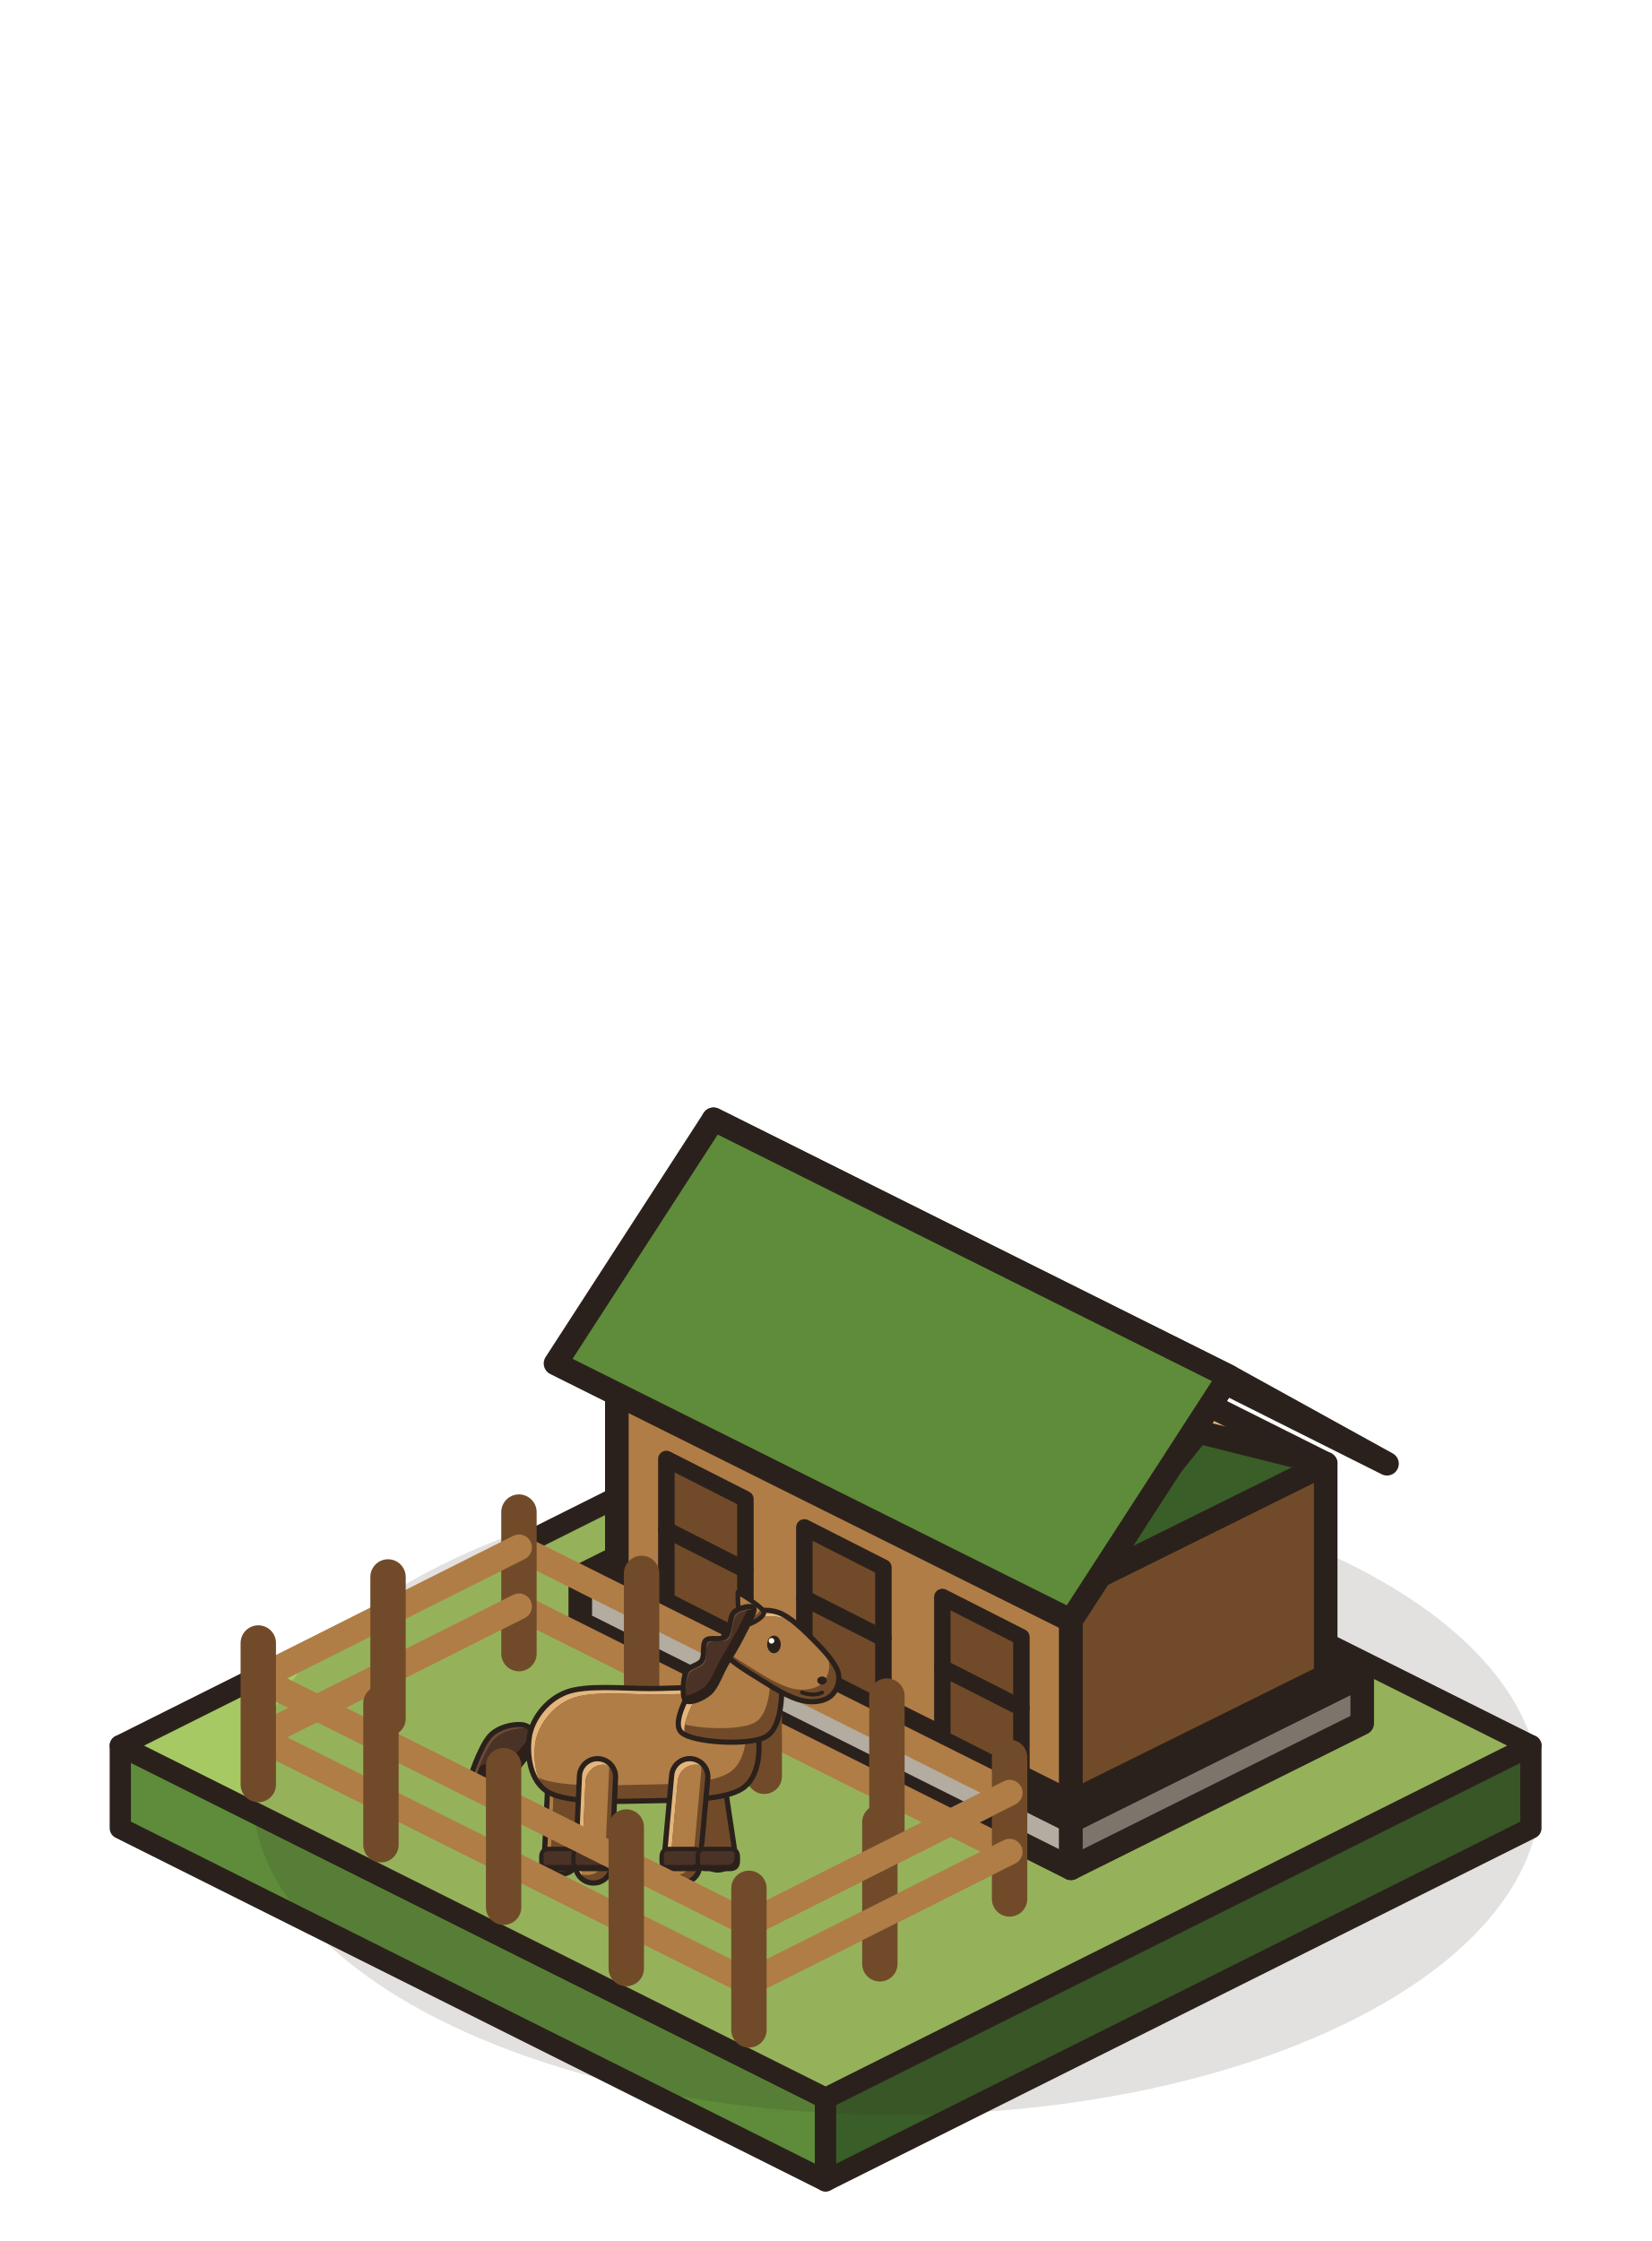
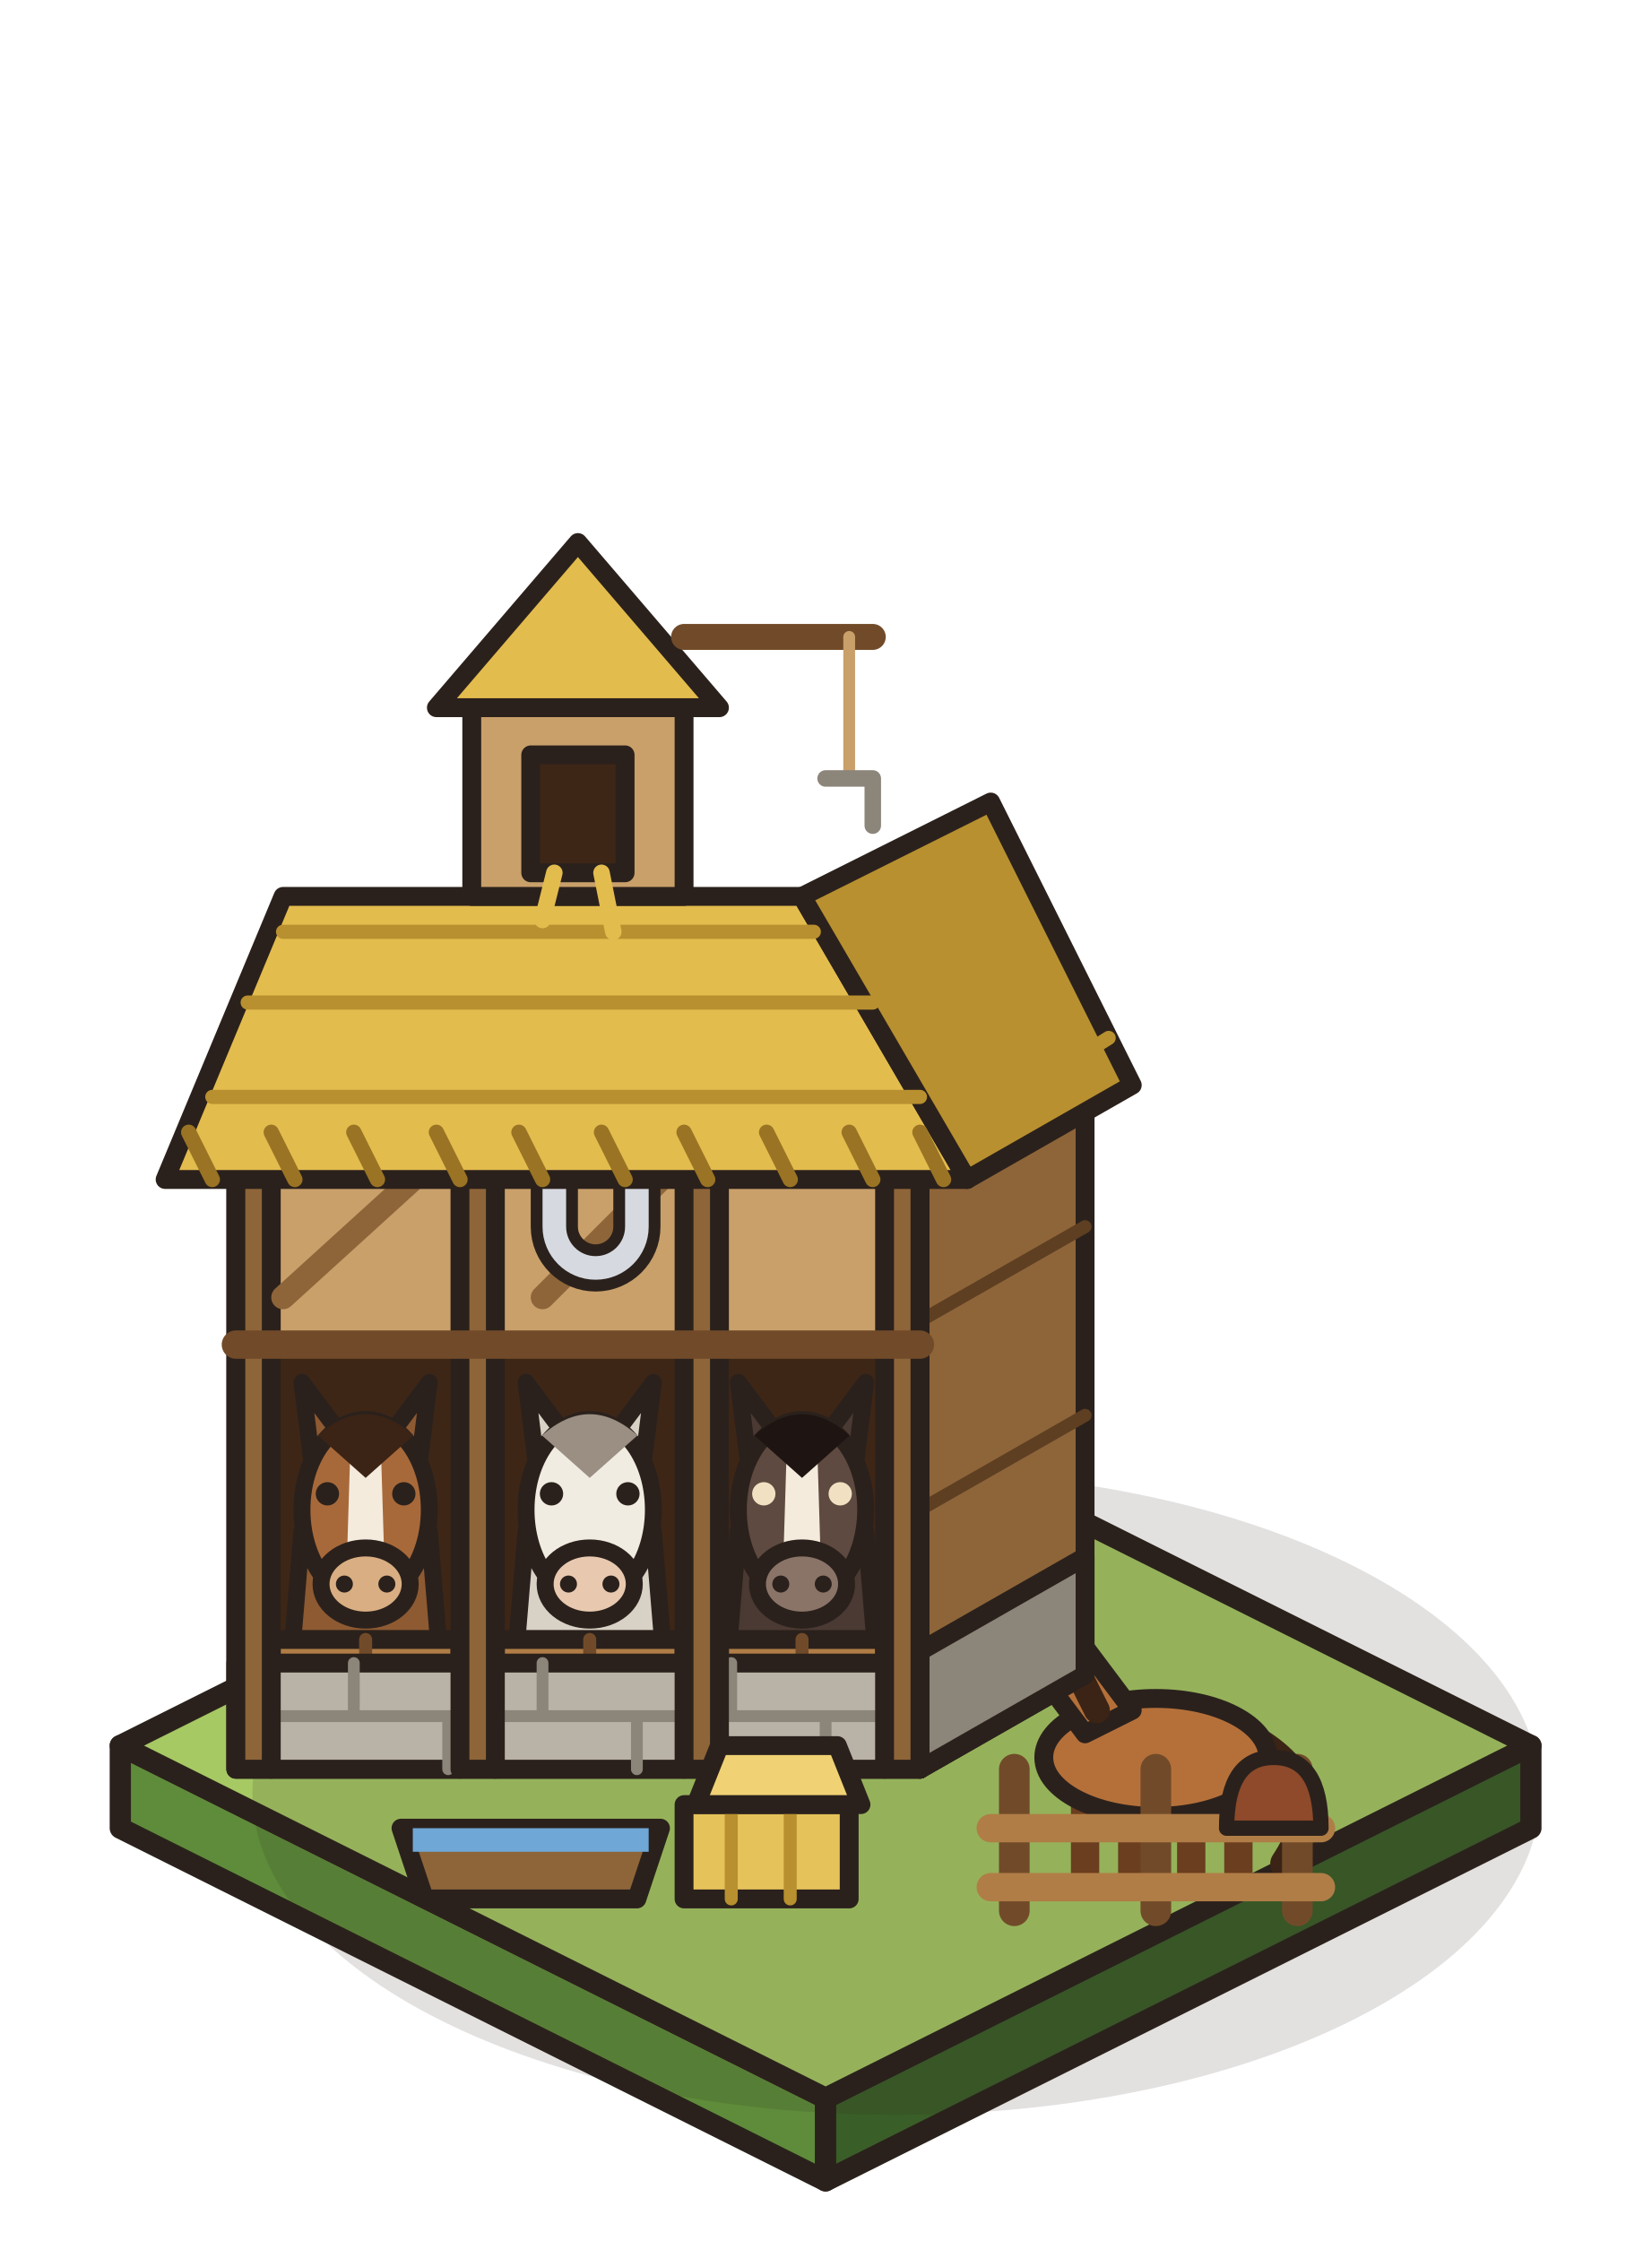
<svg xmlns="http://www.w3.org/2000/svg" viewBox="-70 -122 140 190" width="280" height="380">
  <path d="M-59.8 26L0 55.9L0 62.9L-59.8 33Z" fill="#5E8C3A" stroke="#2B211C" stroke-width="1.8" stroke-linejoin="round" />
  <path d="M59.8 26L0 55.9L0 62.9L59.8 33Z" fill="#3A5E27" stroke="#2B211C" stroke-width="1.8" stroke-linejoin="round" />
  <path d="M0 -3.9L59.8 26L0 55.9L-59.8 26Z" fill="#A6C964" stroke="#2B211C" stroke-width="1.8" stroke-linejoin="round" />
  <ellipse cx="6" cy="30" rx="54.6" ry="27.3" fill="#2B211C" opacity="0.14" />
-   <path d="M-20.8 11.6L20.8 32.4L20.8 36.4L-20.8 15.6Z" fill="#B3ACA0" stroke="#2B211C" stroke-width="2" stroke-linejoin="round" />
-   <path d="M45.5 20.1L20.8 32.4L20.8 36.4L45.5 24.1Z" fill="#7C756B" stroke="#2B211C" stroke-width="2" stroke-linejoin="round" />
-   <path d="M3.9 -0.7L45.5 20.1L20.8 32.4L-20.8 11.6Z" fill="#E3DED3" stroke="#2B211C" stroke-width="2" stroke-linejoin="round" />
-   <path d="M-17.7 -6.4L20.8 12.8L20.8 30.8L-17.7 11.6Z" fill="#B07D46" stroke="#2B211C" stroke-width="2" stroke-linejoin="round" />
-   <path d="M42.4 2.1L20.8 12.8L20.8 30.8L42.4 20.1Z" fill="#714B29" stroke="#2B211C" stroke-width="2" stroke-linejoin="round" />
-   <path d="M3.9 -17.2L42.4 2.1L20.8 12.8L-17.7 -6.4Z" fill="#E4B67C" stroke="#2B211C" stroke-width="2" stroke-linejoin="round" />
-   <path d="M-13.5 1.7L-6.8 5.1L-6.8 17.1L-13.5 13.7Z" fill="#714B29" stroke="#2B211C" stroke-width="1.4" stroke-linejoin="round" />
-   <path d="M-13.5 7.7L-6.8 11.1" fill="none" stroke="#2B211C" stroke-width="1.4" stroke-linecap="round" stroke-linejoin="round" />
-   <path d="M-1.8 7.5L4.9 10.9L4.9 22.9L-1.8 19.5Z" fill="#714B29" stroke="#2B211C" stroke-width="1.4" stroke-linejoin="round" />
-   <path d="M-1.8 13.5L4.9 16.9" fill="none" stroke="#2B211C" stroke-width="1.4" stroke-linecap="round" stroke-linejoin="round" />
-   <path d="M9.9 13.4L16.6 16.8L16.6 28.8L9.9 25.4Z" fill="#714B29" stroke="#2B211C" stroke-width="1.4" stroke-linejoin="round" />
-   <path d="M9.9 19.4L16.6 22.8" fill="none" stroke="#2B211C" stroke-width="1.4" stroke-linecap="round" stroke-linejoin="round" />
-   <path d="M42.4 2.1L31.6 -0.6L20.8 12.8Z" fill="#3A5E27" stroke="#2B211C" stroke-width="2" stroke-linejoin="round" />
-   <path d="M3.9 -19.8L47.6 2.1L34.2 -5.3L-9.5 -27.1Z" fill="#A6C964" stroke="#2B211C" stroke-width="2" stroke-linejoin="round" />
-   <path d="M-9.5 -27.1L34.2 -5.3L20.8 15.4L-22.9 -6.4Z" fill="#5E8C3A" stroke="#2B211C" stroke-width="2" stroke-linejoin="round" />
-   <path d="M-26 9.2L15.6 30M-26 14.2L15.6 35" fill="none" stroke="#B07D46" stroke-width="2.2" stroke-linecap="round" stroke-linejoin="round" />
-   <path d="M15.6 30L-6.5 41.1M15.6 35L-6.5 46.1" fill="none" stroke="#B07D46" stroke-width="2.2" stroke-linecap="round" stroke-linejoin="round" />
-   <path d="M-26 18.2L-26 6.2" fill="none" stroke="#714B29" stroke-width="3" stroke-linecap="round" stroke-linejoin="round" />
-   <path d="M-15.6 23.4L-15.6 11.4" fill="none" stroke="#714B29" stroke-width="3" stroke-linecap="round" stroke-linejoin="round" />
-   <path d="M-5.2 28.6L-5.2 16.6" fill="none" stroke="#714B29" stroke-width="3" stroke-linecap="round" stroke-linejoin="round" />
-   <path d="M5.2 33.8L5.2 21.8" fill="none" stroke="#714B29" stroke-width="3" stroke-linecap="round" stroke-linejoin="round" />
-   <path d="M15.6 39L15.6 27" fill="none" stroke="#714B29" stroke-width="3" stroke-linecap="round" stroke-linejoin="round" />
-   <path d="M4.6 44.5L4.6 32.5" fill="none" stroke="#714B29" stroke-width="3" stroke-linecap="round" stroke-linejoin="round" />
-   <g transform="translate(-32.6 1.1) scale(0.17)">
-     <defs>
-       <path id="stables-2-0" d="M40 136C36 135.7 28.3 137 24 142C19.7 147 13.7 163 14 166C14.3 169 24 158 26 160C28 162 24 178.3 26 178C28 177.7 34.3 163.7 38 158C41.7 152.3 47.7 147.7 48 144C48.3 140.3 44 136.3 40 136Z" />
-       <clipPath id="stables-2-1">
-         <use href="#stables-2-0" />
-       </clipPath>
-       <clipPath id="stables-2-2">
-         <use href="#stables-2-0" transform="translate(2 2)" />
-       </clipPath>
-     </defs>
-     <g clip-path="url(#stables-2-1)">
-       <use href="#stables-2-0" fill="#6B4A36" />
-       <use href="#stables-2-0" fill="#2E1F18" transform="translate(2 2)" />
-       <g clip-path="url(#stables-2-2)">
-         <use href="#stables-2-0" fill="#4A3226" transform="translate(-3.2 -4)" />
-       </g>
+   <g stroke="#2B211C" stroke-width="1.6" stroke-linejoin="round" stroke-linecap="round">
+     <g transform="translate(28 27)">
+       <path d="M9 -1Q15 3 11 9" fill="none" stroke="#3B2415" stroke-width="2.6" />
+       <path d="M-6 3V11M-2 4V11M3 4V11M7 3V11" fill="none" stroke="#6A3E1E" stroke-width="2.4" />
+       <ellipse cx="0" cy="0" rx="9.5" ry="5" fill="#B5703A" />
+       <path d="M-6 -2L-12 -10L-8 -12L-2 -4Z" fill="#B5703A" />
+       <ellipse cx="-13" cy="-9" rx="4.5" ry="2.8" transform="rotate(35 -13 -9)" fill="#B5703A" />
+       <path d="M-9 -12L-5 -4" fill="none" stroke="#3B2415" stroke-width="2.2" />
+       <circle cx="-13.5" cy="-10" r="0.9" fill="#2B211C" stroke="none" />
    </g>
-     <use href="#stables-2-0" fill="none" stroke="#2B211C" stroke-width="2.6" stroke-linejoin="round" />
-     <defs>
-       <path id="stables-2-3" d="M53.5 159.6L51.5 201.6A8.5 8.5 0 0 0 68.5 202.4L70.5 160.4A8.5 8.5 0 0 0 53.5 159.6Z" />
-       <clipPath id="stables-2-4">
-         <use href="#stables-2-3" />
-       </clipPath>
-       <clipPath id="stables-2-5">
-         <use href="#stables-2-3" transform="translate(3 3)" />
-       </clipPath>
-     </defs>
-     <g clip-path="url(#stables-2-4)">
-       <use href="#stables-2-3" fill="#B07D46" />
-       <use href="#stables-2-3" fill="#714B29" transform="translate(3 3)" />
-       <g clip-path="url(#stables-2-5)">
-         <use href="#stables-2-3" fill="#714B29" transform="translate(-2.4 -3)" />
-       </g>
+     <path d="M8 28L22 20V-32L8 -24Z" fill="#8E6539" />
+     <path d="M8 28L22 20V10L8 18Z" fill="#8C857A" />
+     <path d="M8 6L22 -2M8 -10L22 -18" fill="none" stroke="#5E3F22" stroke-width="1.1" />
+     <path d="M-50 28V-24H8V28Z" fill="#C9A06A" />
+     <rect x="-47" y="-8" width="16" height="36" fill="#3E2616" stroke="none" />
+     <rect x="-28" y="-8" width="16" height="36" fill="#3E2616" stroke="none" />
+     <rect x="-9" y="-8" width="14" height="36" fill="#3E2616" stroke="none" />
+     <g transform="translate(-39 6) scale(0.9)">
+       <path d="M-7 14L-6 2H6L7 14Z" fill="#8E5A32" />
+       <path d="M-5 -4L-6 -12L-1.5 -6ZM5 -4L6 -12L1.5 -6Z" fill="#8E5A32" />
+       <ellipse cx="0" cy="0" rx="6" ry="8.5" fill="#A8693A" />
+       <path d="M-1.4 -7H1.4L1.8 6H-1.8Z" fill="#F4EBDD" stroke="none" />
+       <ellipse cx="0" cy="7" rx="4.2" ry="3.4" fill="#D9AE82" />
+       <path d="M-2 7H-2M2 7H2" fill="none" stroke-width="1.6" />
+       <circle cx="-3.6" cy="-1.5" r="1.1" fill="#2B211C" stroke="none" />
+       <circle cx="3.6" cy="-1.5" r="1.1" fill="#2B211C" stroke="none" />
+       <path d="M-4.5 -7Q0 -11 4.5 -7L0 -3Z" fill="#3B2415" stroke="none" />
    </g>
-     <use href="#stables-2-3" fill="none" stroke="#2B211C" stroke-width="2.6" stroke-linejoin="round" />
-     <defs>
-       <path id="stables-2-6" d="M123.6 161.3L129.6 201.3A8.5 8.5 0 0 0 146.4 198.7L140.4 158.7A8.5 8.5 0 0 0 123.6 161.3Z" />
-       <clipPath id="stables-2-7">
-         <use href="#stables-2-6" />
-       </clipPath>
-       <clipPath id="stables-2-8">
-         <use href="#stables-2-6" transform="translate(3 3)" />
-       </clipPath>
-     </defs>
-     <g clip-path="url(#stables-2-7)">
-       <use href="#stables-2-6" fill="#B07D46" />
-       <use href="#stables-2-6" fill="#714B29" transform="translate(3 3)" />
-       <g clip-path="url(#stables-2-8)">
-         <use href="#stables-2-6" fill="#714B29" transform="translate(-2.4 -3)" />
-       </g>
+     <g transform="translate(-20 6) scale(0.9)">
+       <path d="M-7 14L-6 2H6L7 14Z" fill="#D8D2C6" />
+       <path d="M-5 -4L-6 -12L-1.5 -6ZM5 -4L6 -12L1.5 -6Z" fill="#D8D2C6" />
+       <ellipse cx="0" cy="0" rx="6" ry="8.5" fill="#F1ECE2" />
+       <ellipse cx="0" cy="7" rx="4.2" ry="3.4" fill="#E8C9B0" />
+       <path d="M-2 7H-2M2 7H2" fill="none" stroke-width="1.6" />
+       <circle cx="-3.6" cy="-1.5" r="1.1" fill="#2B211C" stroke="none" />
+       <circle cx="3.6" cy="-1.5" r="1.1" fill="#2B211C" stroke="none" />
+       <path d="M-4.5 -7Q0 -11 4.5 -7L0 -3Z" fill="#9A8F82" stroke="none" />
    </g>
-     <use href="#stables-2-6" fill="none" stroke="#2B211C" stroke-width="2.6" stroke-linejoin="round" />
-     <defs>
-       <path id="stables-2-9" d="M44 142C45.3 133.7 52 124 62 120C72 116 90.7 118 104 118C117.3 118 133 116.3 142 120C151 123.7 156.7 132 158 140C159.3 148 159 162.3 150 168C141 173.7 120 173.7 104 174C88 174.3 64 175.3 54 170C44 164.7 42.7 150.3 44 142Z" />
-       <clipPath id="stables-2-a">
-         <use href="#stables-2-9" />
-       </clipPath>
-       <clipPath id="stables-2-b">
-         <use href="#stables-2-9" transform="translate(3 3)" />
-       </clipPath>
-     </defs>
-     <g clip-path="url(#stables-2-a)">
-       <use href="#stables-2-9" fill="#E4B67C" />
-       <use href="#stables-2-9" fill="#714B29" transform="translate(3 3)" />
-       <g clip-path="url(#stables-2-b)">
-         <use href="#stables-2-9" fill="#B07D46" transform="translate(-6.4 -8)" />
-       </g>
+     <g transform="translate(-2 6) scale(0.9)">
+       <path d="M-7 14L-6 2H6L7 14Z" fill="#4A3A33" />
+       <path d="M-5 -4L-6 -12L-1.5 -6ZM5 -4L6 -12L1.5 -6Z" fill="#4A3A33" />
+       <ellipse cx="0" cy="0" rx="6" ry="8.5" fill="#5E4A40" />
+       <path d="M-1.4 -7H1.4L1.8 6H-1.8Z" fill="#F4EBDD" stroke="none" />
+       <ellipse cx="0" cy="7" rx="4.2" ry="3.4" fill="#8A7468" />
+       <path d="M-2 7H-2M2 7H2" fill="none" stroke-width="1.6" />
+       <circle cx="-3.6" cy="-1.5" r="1.1" fill="#F1E1C2" stroke="none" />
+       <circle cx="3.6" cy="-1.5" r="1.1" fill="#F1E1C2" stroke="none" />
+       <path d="M-4.5 -7Q0 -11 4.5 -7L0 -3Z" fill="#1E1512" stroke="none" />
    </g>
-     <use href="#stables-2-9" fill="none" stroke="#2B211C" stroke-width="2.6" stroke-linejoin="round" />
-     <defs>
-       <path id="stables-2-c" d="M69 161.6L67 205.6A9 9 0 0 0 85 206.4L87 162.4A9 9 0 0 0 69 161.6Z" />
-       <clipPath id="stables-2-d">
-         <use href="#stables-2-c" />
-       </clipPath>
-       <clipPath id="stables-2-e">
-         <use href="#stables-2-c" transform="translate(3 3)" />
-       </clipPath>
-     </defs>
-     <g clip-path="url(#stables-2-d)">
-       <use href="#stables-2-c" fill="#E4B67C" />
-       <use href="#stables-2-c" fill="#714B29" transform="translate(3 3)" />
-       <g clip-path="url(#stables-2-e)">
-         <use href="#stables-2-c" fill="#B07D46" transform="translate(-3.2 -4)" />
-       </g>
-     </g>
-     <use href="#stables-2-c" fill="none" stroke="#2B211C" stroke-width="2.6" stroke-linejoin="round" />
-     <defs>
-       <path id="stables-2-f" d="M115 161.2L111 205.2A9 9 0 0 0 129 206.8L133 162.8A9 9 0 0 0 115 161.2Z" />
-       <clipPath id="stables-2-g">
-         <use href="#stables-2-f" />
-       </clipPath>
-       <clipPath id="stables-2-h">
-         <use href="#stables-2-f" transform="translate(3 3)" />
-       </clipPath>
-     </defs>
-     <g clip-path="url(#stables-2-g)">
-       <use href="#stables-2-f" fill="#E4B67C" />
-       <use href="#stables-2-f" fill="#714B29" transform="translate(3 3)" />
-       <g clip-path="url(#stables-2-h)">
-         <use href="#stables-2-f" fill="#B07D46" transform="translate(-3.2 -4)" />
-       </g>
-     </g>
-     <use href="#stables-2-f" fill="none" stroke="#2B211C" stroke-width="2.6" stroke-linejoin="round" />
-     <defs>
-       <path id="stables-2-i" d="M50 202Q50 198 54 198L66 198Q70 198 70 202L70 204Q70 208 66 208L54 208Q50 208 50 204Z" />
-       <clipPath id="stables-2-j">
-         <use href="#stables-2-i" />
-       </clipPath>
-       <clipPath id="stables-2-k">
-         <use href="#stables-2-i" transform="translate(1 1)" />
-       </clipPath>
-     </defs>
-     <g clip-path="url(#stables-2-j)">
-       <use href="#stables-2-i" fill="#6B4A36" />
-       <use href="#stables-2-i" fill="#2E1F18" transform="translate(1 1)" />
-       <g clip-path="url(#stables-2-k)">
-         <use href="#stables-2-i" fill="#4A3226" transform="translate(-1.6 -2)" />
-       </g>
-     </g>
-     <use href="#stables-2-i" fill="none" stroke="#2B211C" stroke-width="2.2" stroke-linejoin="round" />
-     <defs>
-       <path id="stables-2-l" d="M66 202Q66 198 70 198L82 198Q86 198 86 202L86 204Q86 208 82 208L70 208Q66 208 66 204Z" />
-       <clipPath id="stables-2-m">
-         <use href="#stables-2-l" />
-       </clipPath>
-       <clipPath id="stables-2-n">
-         <use href="#stables-2-l" transform="translate(1 1)" />
-       </clipPath>
-     </defs>
-     <g clip-path="url(#stables-2-m)">
-       <use href="#stables-2-l" fill="#6B4A36" />
-       <use href="#stables-2-l" fill="#2E1F18" transform="translate(1 1)" />
-       <g clip-path="url(#stables-2-n)">
-         <use href="#stables-2-l" fill="#4A3226" transform="translate(-1.6 -2)" />
-       </g>
-     </g>
-     <use href="#stables-2-l" fill="none" stroke="#2B211C" stroke-width="2.2" stroke-linejoin="round" />
-     <defs>
-       <path id="stables-2-o" d="M110 202Q110 198 114 198L126 198Q130 198 130 202L130 204Q130 208 126 208L114 208Q110 208 110 204Z" />
-       <clipPath id="stables-2-p">
-         <use href="#stables-2-o" />
-       </clipPath>
-       <clipPath id="stables-2-q">
-         <use href="#stables-2-o" transform="translate(1 1)" />
-       </clipPath>
-     </defs>
-     <g clip-path="url(#stables-2-p)">
-       <use href="#stables-2-o" fill="#6B4A36" />
-       <use href="#stables-2-o" fill="#2E1F18" transform="translate(1 1)" />
-       <g clip-path="url(#stables-2-q)">
-         <use href="#stables-2-o" fill="#4A3226" transform="translate(-1.6 -2)" />
-       </g>
-     </g>
-     <use href="#stables-2-o" fill="none" stroke="#2B211C" stroke-width="2.2" stroke-linejoin="round" />
-     <defs>
-       <path id="stables-2-r" d="M128 202Q128 198 132 198L144 198Q148 198 148 202L148 204Q148 208 144 208L132 208Q128 208 128 204Z" />
-       <clipPath id="stables-2-s">
-         <use href="#stables-2-r" />
-       </clipPath>
-       <clipPath id="stables-2-t">
-         <use href="#stables-2-r" transform="translate(1 1)" />
-       </clipPath>
-     </defs>
-     <g clip-path="url(#stables-2-s)">
-       <use href="#stables-2-r" fill="#6B4A36" />
-       <use href="#stables-2-r" fill="#2E1F18" transform="translate(1 1)" />
-       <g clip-path="url(#stables-2-t)">
-         <use href="#stables-2-r" fill="#4A3226" transform="translate(-1.6 -2)" />
-       </g>
-     </g>
-     <use href="#stables-2-r" fill="none" stroke="#2B211C" stroke-width="2.2" stroke-linejoin="round" />
-     <defs>
-       <path id="stables-2-u" d="M120 140C114.3 135 124.3 119.3 128 112C131.7 104.7 136.3 99 142 96C147.7 93 157.3 91.3 162 94C166.7 96.7 170 104 170 112C170 120 170.3 137.3 162 142C153.7 146.7 125.7 145 120 140Z" />
-       <clipPath id="stables-2-v">
-         <use href="#stables-2-u" />
-       </clipPath>
-       <clipPath id="stables-2-w">
-         <use href="#stables-2-u" transform="translate(3 3)" />
-       </clipPath>
-     </defs>
-     <g clip-path="url(#stables-2-v)">
-       <use href="#stables-2-u" fill="#E4B67C" />
-       <use href="#stables-2-u" fill="#714B29" transform="translate(3 3)" />
-       <g clip-path="url(#stables-2-w)">
-         <use href="#stables-2-u" fill="#B07D46" transform="translate(-5.6 -7)" />
-       </g>
-     </g>
-     <use href="#stables-2-u" fill="none" stroke="#2B211C" stroke-width="2.6" stroke-linejoin="round" />
-     <defs>
-       <path id="stables-2-x" d="M140 98C138.3 92.7 145.3 85 150 82C154.7 79 162 78 168 80C174 82 181 89 186 94C191 99 196.7 105.3 198 110C199.3 114.7 197 119.7 194 122C191 124.3 185.7 125.3 180 124C174.3 122.7 166.7 118.3 160 114C153.3 109.7 141.7 103.3 140 98Z" />
-       <clipPath id="stables-2-y">
-         <use href="#stables-2-x" />
-       </clipPath>
-       <clipPath id="stables-2-z">
-         <use href="#stables-2-x" transform="translate(3 3)" />
-       </clipPath>
-     </defs>
-     <g clip-path="url(#stables-2-y)">
-       <use href="#stables-2-x" fill="#E4B67C" />
-       <use href="#stables-2-x" fill="#714B29" transform="translate(3 3)" />
-       <g clip-path="url(#stables-2-z)">
-         <use href="#stables-2-x" fill="#B07D46" transform="translate(-4.8 -6)" />
-       </g>
-     </g>
-     <use href="#stables-2-x" fill="none" stroke="#2B211C" stroke-width="2.6" stroke-linejoin="round" />
-     <defs>
-       <path id="stables-2-10" d="M150 86C147.8 84.3 148 70 148 70C148 70 160.7 77.3 161 80C161.3 82.7 152.2 87.7 150 86Z" />
-       <clipPath id="stables-2-11">
-         <use href="#stables-2-10" />
-       </clipPath>
-       <clipPath id="stables-2-12">
-         <use href="#stables-2-10" transform="translate(1 1)" />
-       </clipPath>
-     </defs>
-     <g clip-path="url(#stables-2-11)">
-       <use href="#stables-2-10" fill="#E4B67C" />
-       <use href="#stables-2-10" fill="#714B29" transform="translate(1 1)" />
-       <g clip-path="url(#stables-2-12)">
-         <use href="#stables-2-10" fill="#B07D46" transform="translate(-1.6 -2)" />
-       </g>
-     </g>
-     <use href="#stables-2-10" fill="none" stroke="#2B211C" stroke-width="2.3" stroke-linejoin="round" />
-     <ellipse cx="166" cy="96" rx="3.4" ry="4.4" fill="#2B211C" />
-     <circle cx="164.8" cy="94.2" r="1.4" fill="#FFF8E8" />
-     <ellipse cx="190" cy="114" rx="2.4" ry="2" fill="#2B211C" />
-     <path d="M180 120Q186 122 190 120" fill="none" stroke="#2B211C" stroke-width="2" stroke-linecap="round" stroke-linejoin="round" />
-     <defs>
-       <path id="stables-2-13" d="M122 124C120 122.3 120.7 113.3 122 110C123.3 106.7 128.3 106.7 130 104C131.7 101.3 130 96 132 94C134 92 139.7 94.3 142 92C144.3 89.7 143.7 82.3 146 80C148.3 77.7 155.3 76 156 78C156.7 80 152.3 87.3 150 92C147.7 96.7 144.7 101.3 142 106C139.3 110.7 137.3 117 134 120C130.7 123 124 125.7 122 124Z" />
-       <clipPath id="stables-2-14">
-         <use href="#stables-2-13" />
-       </clipPath>
-       <clipPath id="stables-2-15">
-         <use href="#stables-2-13" transform="translate(1.5 1.5)" />
-       </clipPath>
-     </defs>
-     <g clip-path="url(#stables-2-14)">
-       <use href="#stables-2-13" fill="#6B4A36" />
-       <use href="#stables-2-13" fill="#2E1F18" transform="translate(1.5 1.5)" />
-       <g clip-path="url(#stables-2-15)">
-         <use href="#stables-2-13" fill="#4A3226" transform="translate(-2.4 -3)" />
-       </g>
-     </g>
-     <use href="#stables-2-13" fill="none" stroke="#2B211C" stroke-width="2.6" stroke-linejoin="round" />
+     <path d="M-47 28V17H-31V28Z" fill="#B07D46" />
+     <path d="M-39 17V28M-47 22.5H-31" fill="none" stroke="#714B29" stroke-width="1.1" />
+     <path d="M-28 28V17H-12V28Z" fill="#B07D46" />
+     <path d="M-20 17V28M-28 22.5H-12" fill="none" stroke="#714B29" stroke-width="1.1" />
+     <path d="M-9 28V17H5V28Z" fill="#B07D46" />
+     <path d="M-2 17V28M-9 22.5H5" fill="none" stroke="#714B29" stroke-width="1.1" />
+     <path d="M-50 28V19H8V28Z" fill="#B9B2A6" />
+     <path d="M-50 23.500H8M-40 19V23.500M-24 19V23.500M-8 19V23.500M-32 23.500V28M-16 23.500V28M0 23.500V28" fill="none" stroke="#8C857A" stroke-width="1" />
+     <rect x="-50" y="-24" width="3" height="52" fill="#8E6539" />
+     <rect x="-31" y="-24" width="3" height="52" fill="#8E6539" />
+     <rect x="-12" y="-24" width="3" height="52" fill="#8E6539" />
+     <rect x="5" y="-24" width="3" height="52" fill="#8E6539" />
+     <path d="M-50 -8H8" fill="none" stroke="#714B29" stroke-width="2.4" />
+     <path d="M-46 -12L-35 -22M-24 -12L-14 -22" fill="none" stroke="#8E6539" stroke-width="2" />
+     <path d="M-23 -22V-18A3.5 3.5 0 0 0 -16 -18V-22" fill="none" stroke="#2B211C" stroke-width="4" />
+     <path d="M-23 -22V-18A3.5 3.5 0 0 0 -16 -18V-22" fill="none" stroke="#D6DAE0" stroke-width="2" />
+     <path d="M-56 -22L-46 -46H-2L12 -22Z" fill="#E3BC4E" />
+     <path d="M12 -22L26 -30L14 -54L-2 -46Z" fill="#B8902F" />
+     <path d="M-52 -29H8M-49 -37H4M-46 -43H-1M16 -29L24 -34" fill="none" stroke="#B8902F" stroke-width="1.2" />
+     <path d="M-54 -26L-52 -22M-47 -26L-45 -22M-40 -26L-38 -22M-33 -26L-31 -22M-26 -26L-24 -22M-19 -26L-17 -22M-12 -26L-10 -22M-5 -26L-3 -22M2 -26L4 -22M8 -26L10 -22" fill="none" stroke="#9A7424" stroke-width="1.3" />
+     <path d="M-30 -46V-62H-12V-46Z" fill="#C9A06A" />
+     <path d="M-33 -62L-21 -76L-9 -62Z" fill="#E3BC4E" />
+     <path d="M-25 -58H-17V-48H-25Z" fill="#3E2616" />
+     <path d="M-23 -48L-24 -44M-19 -48L-18 -43" fill="none" stroke="#E3BC4E" stroke-width="1.4" />
+     <path d="M-12 -68H4" fill="none" stroke="#714B29" stroke-width="2.2" />
+     <path d="M2 -68V-56" fill="none" stroke="#C9A06A" stroke-width="1" />
+     <path d="M0 -56H4V-52" fill="none" stroke="#8C857A" stroke-width="1.4" />
+     <path d="M16 40V28M28 40V28M40 40V28" fill="none" stroke="#714B29" stroke-width="2.6" />
+     <path d="M14 33H42M14 38H42" fill="none" stroke="#B07D46" stroke-width="2.4" />
+     <path d="M34 33Q34 27 38 27Q42 27 42 33Z" fill="#8E4A2A" stroke-width="1.3" />
+     <path d="M-36 33H-14L-16 39H-34Z" fill="#8E6539" />
+     <path d="M-35 33H-15V35H-35Z" fill="#6FA7D6" stroke="none" />
+     <path d="M-12 39V31H2V39Z" fill="#E6C25A" />
+     <path d="M-8 31V39M-3 31V39" fill="none" stroke="#B8902F" stroke-width="1.1" />
+     <path d="M-11 31L-9 26H1L3 31Z" fill="#F0D274" />
  </g>
-   <path d="M-26 9.2L-48.1 20.3M-26 14.2L-48.1 25.3" fill="none" stroke="#B07D46" stroke-width="2.2" stroke-linecap="round" stroke-linejoin="round" />
-   <path d="M-48.1 20.3L-6.5 41.1M-48.1 25.3L-6.5 46.1" fill="none" stroke="#B07D46" stroke-width="2.2" stroke-linecap="round" stroke-linejoin="round" />
-   <path d="M15.6 30L-6.5 41.1M15.6 35L-6.5 46.1" fill="none" stroke="#B07D46" stroke-width="2.2" stroke-linecap="round" stroke-linejoin="round" />
-   <path d="M-48.1 29.3L-48.1 17.3" fill="none" stroke="#714B29" stroke-width="3" stroke-linecap="round" stroke-linejoin="round" />
-   <path d="M-37.7 34.4L-37.7 22.4" fill="none" stroke="#714B29" stroke-width="3" stroke-linecap="round" stroke-linejoin="round" />
-   <path d="M-27.3 39.7L-27.3 27.7" fill="none" stroke="#714B29" stroke-width="3" stroke-linecap="round" stroke-linejoin="round" />
-   <path d="M-16.9 44.9L-16.9 32.9" fill="none" stroke="#714B29" stroke-width="3" stroke-linecap="round" stroke-linejoin="round" />
-   <path d="M-6.5 50.1L-6.5 38.1" fill="none" stroke="#714B29" stroke-width="3" stroke-linecap="round" stroke-linejoin="round" />
-   <path d="M-37.1 23.7L-37.1 11.7" fill="none" stroke="#714B29" stroke-width="3" stroke-linecap="round" stroke-linejoin="round" />
</svg>
